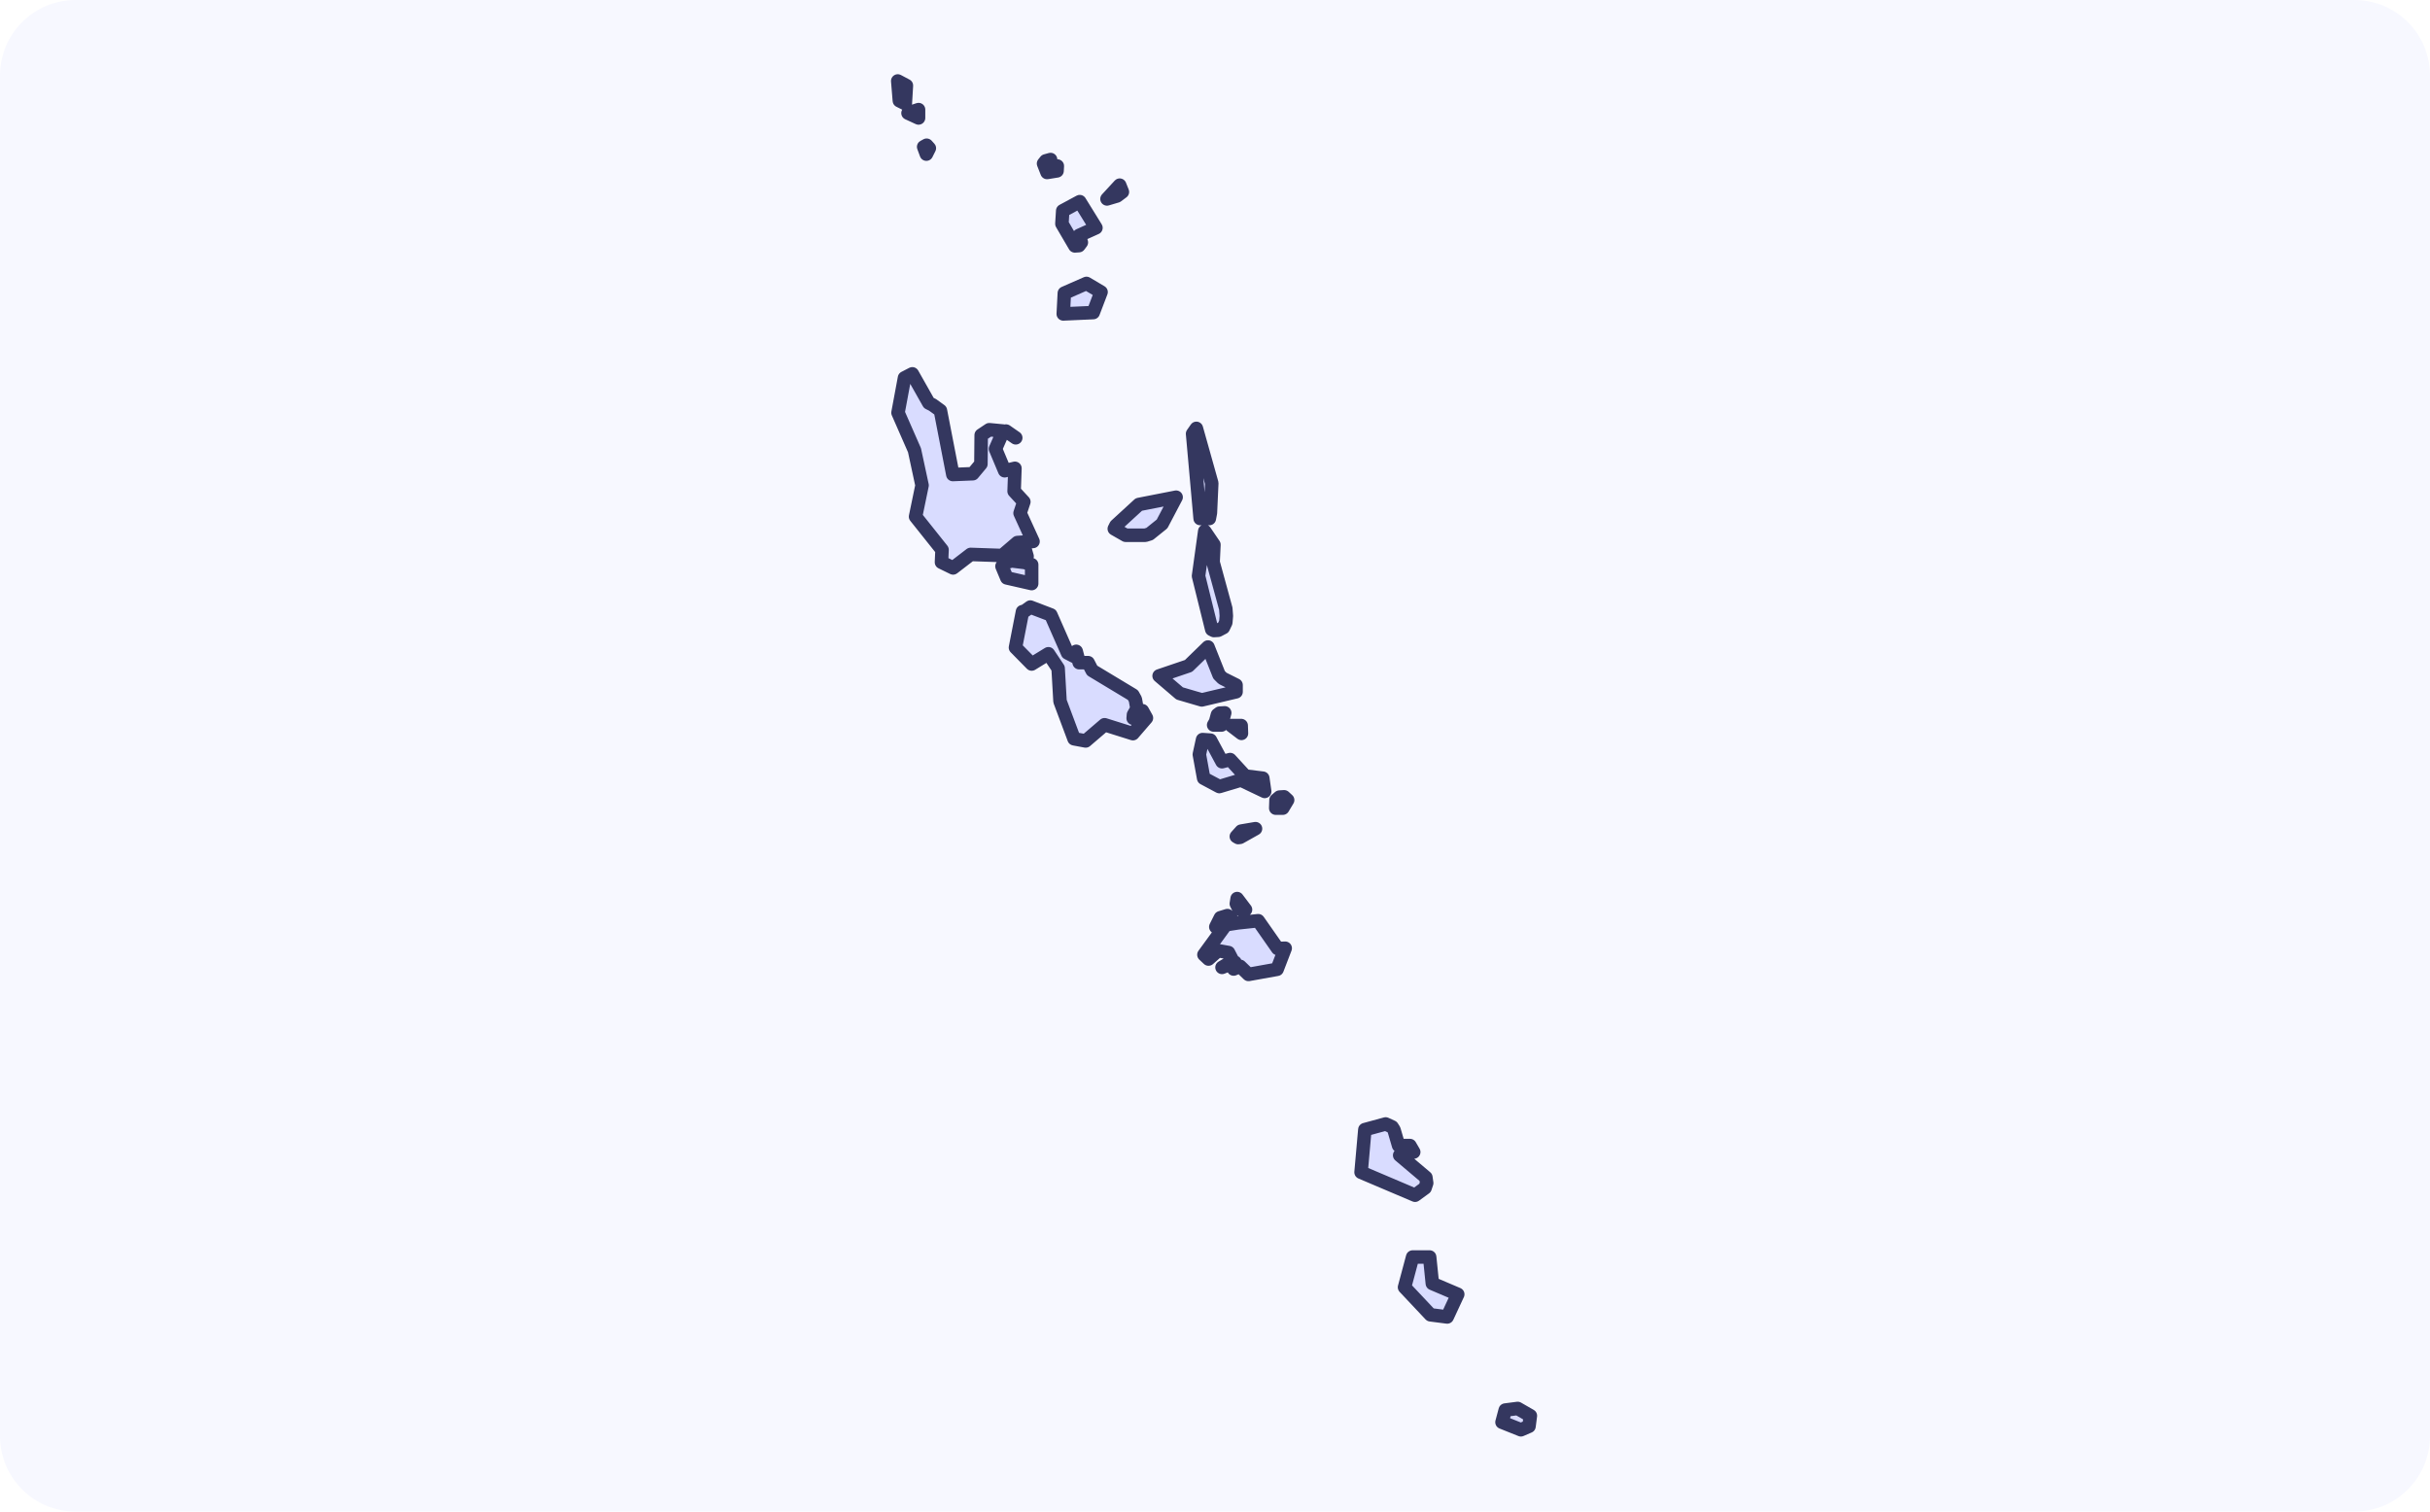
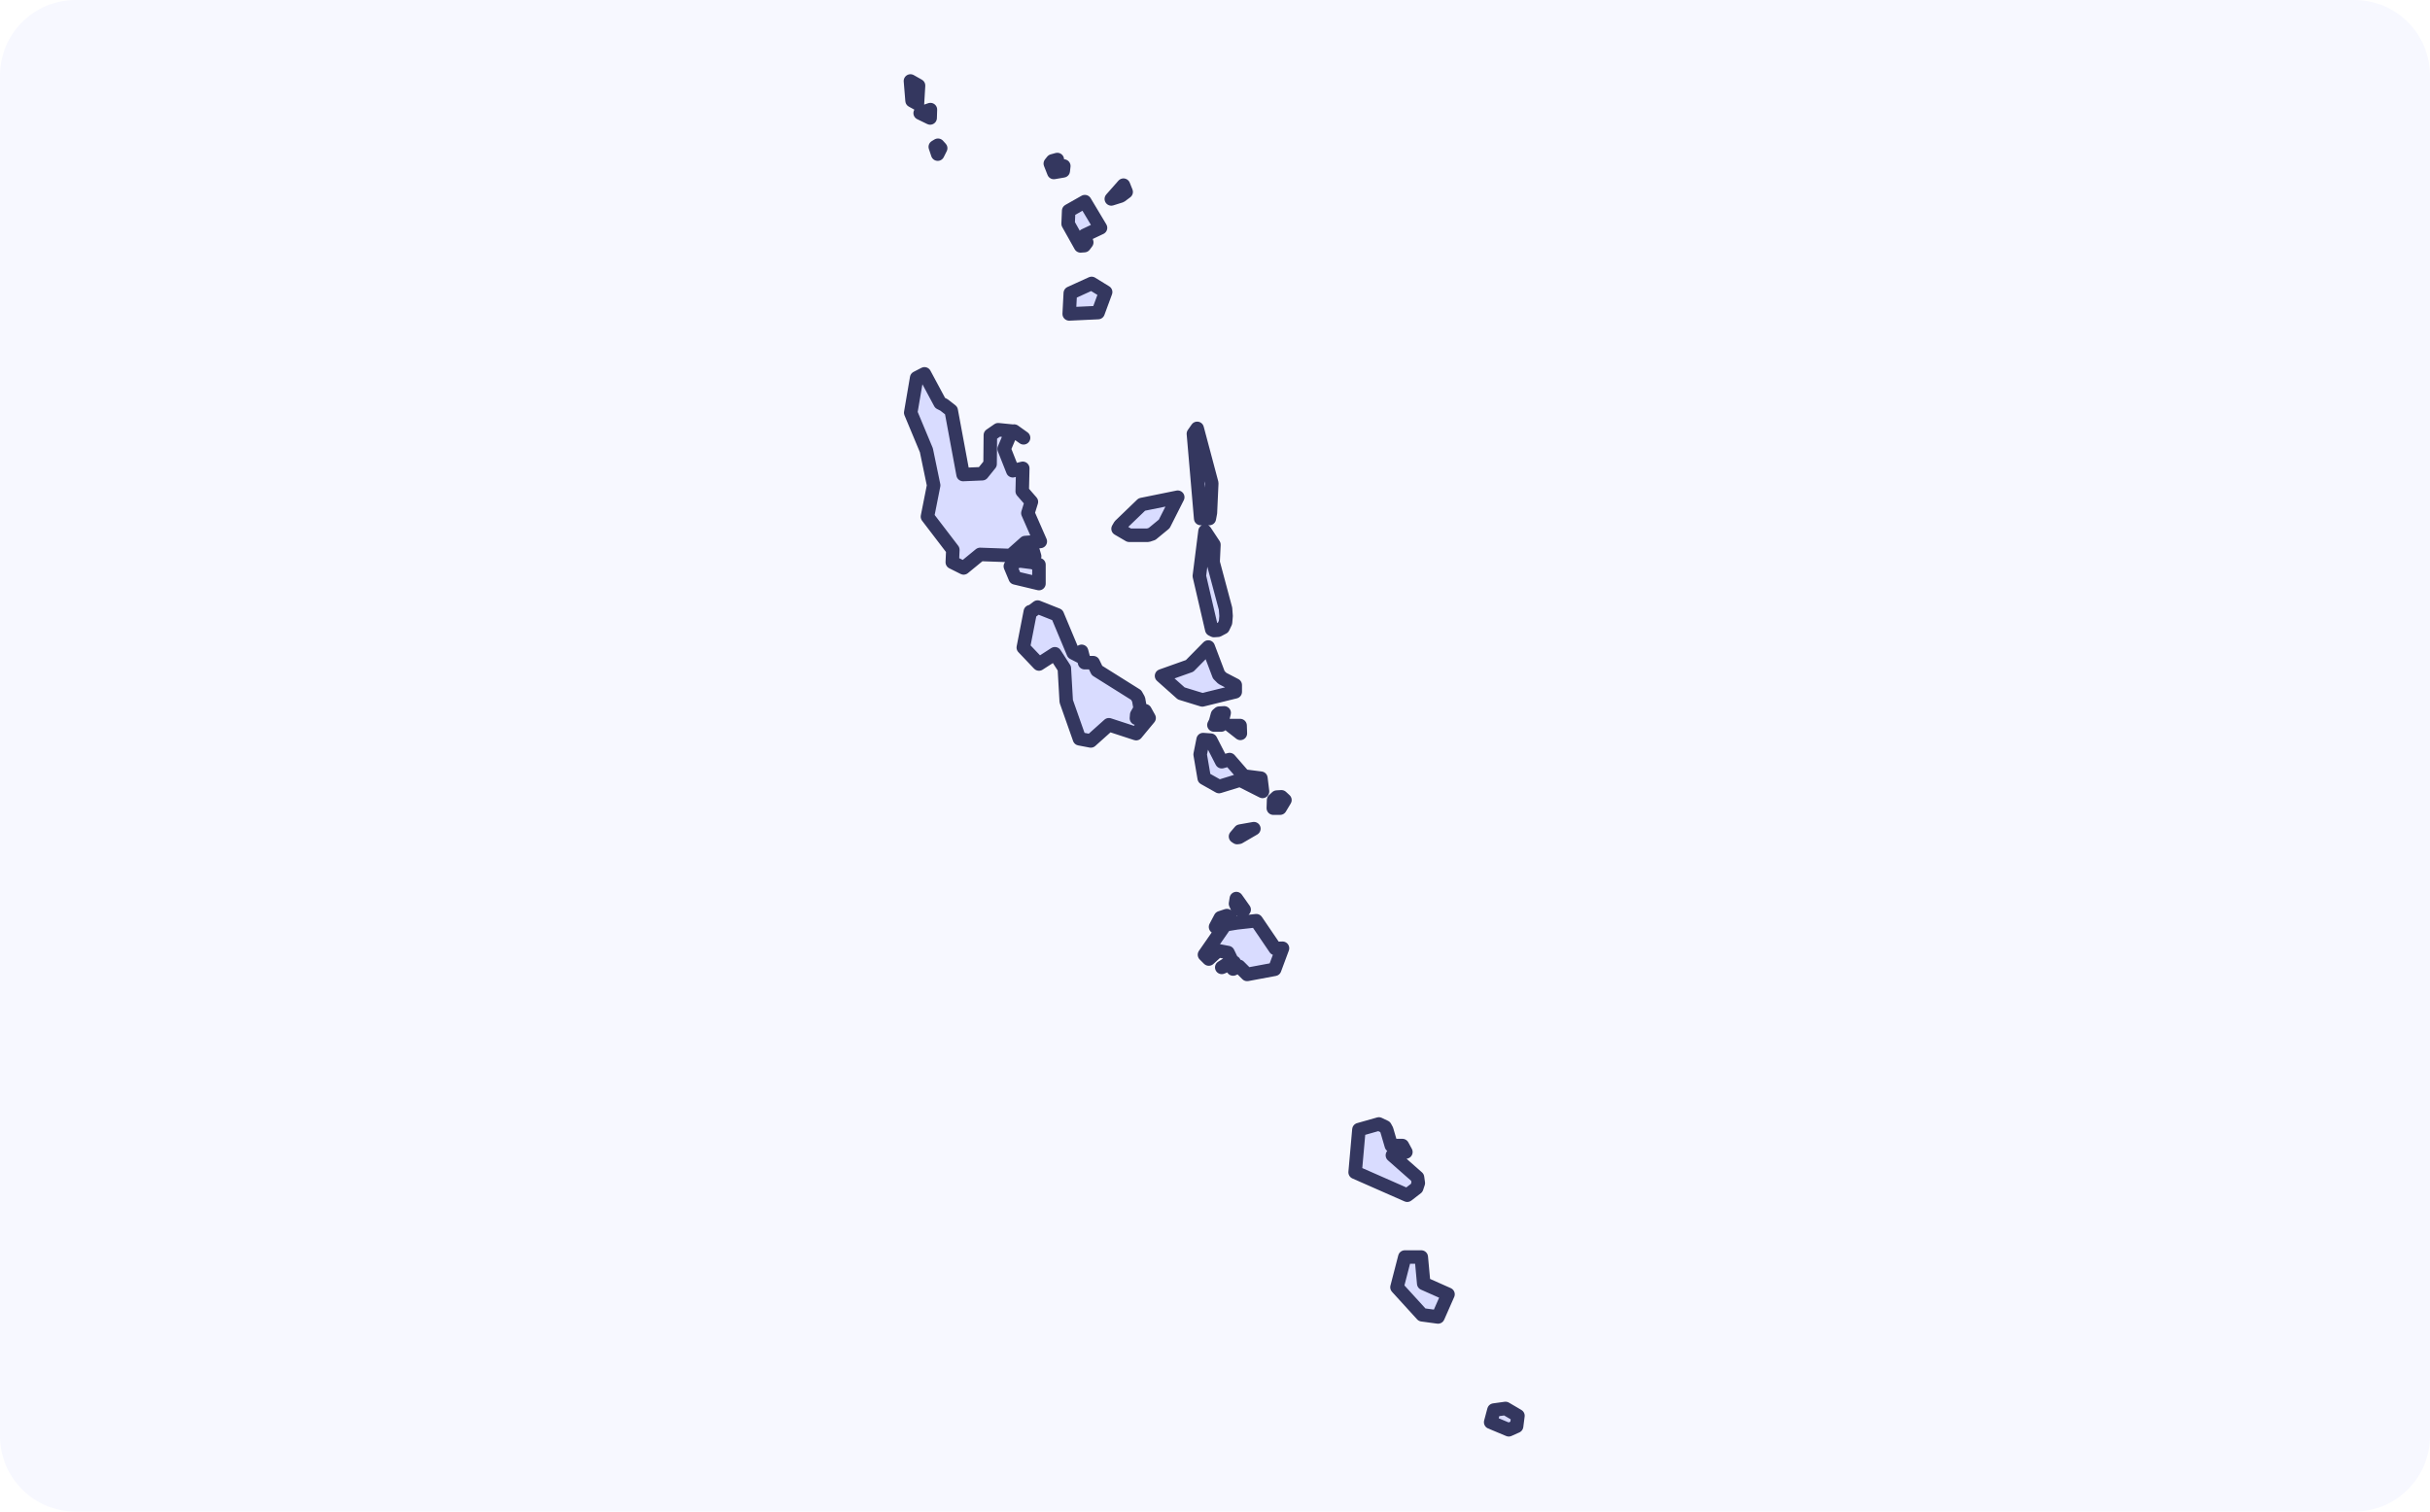
<svg xmlns="http://www.w3.org/2000/svg" viewBox="0 0 900 560" role="img" aria-label="Outline of Vanuatu">
  <rect width="900" height="560" rx="28" fill="#f7f8ff" />
-   <path d="M563.3,529.7 556.3,526.9 557.5,522.4 562.1,521.8 566.8,524.5 566.3,528.4 563.3,529.7Z M536.0,487.9 529.8,487.1 520.2,476.9 523.2,465.7 529.5,465.7 530.5,475.5 539.9,479.5 536.0,487.9Z M518.0,424.4 522.2,424.4 523.6,426.8 522.8,426.9 518.4,428.0 528.1,436.2 528.4,438.3 527.8,440.1 524.1,442.8 504.1,434.3 505.5,418.5 513.2,416.4 515.6,417.5 516.3,418.6 518.0,424.4Z M458.5,341.9 466.0,341.1 473.2,351.4 476.0,351.3 473.0,359.1 462.4,361.0 459.3,358.0 456.9,359.0 457.4,356.5 452.6,358.4 456.6,356.0 455.0,352.9 451.1,352.2 447.6,355.3 445.9,353.7 454.0,342.6 458.5,341.9Z M450.3,343.4 452.0,340.0 454.6,339.2 456.0,340.3 450.3,343.4Z M461.3,337.0 460.2,337.4 458.7,336.4 457.9,334.8 458.2,332.9 461.3,337.0Z M459.3,310.2 458.6,310.3 457.9,309.9 459.7,307.9 465.0,307.0 459.3,310.2Z M475.1,299.4 472.5,299.4 472.6,296.4 473.9,295.3 475.6,295.2 476.9,296.4 475.1,299.4Z M448.3,274.2 452.6,282.2 455.6,281.4 461.2,287.5 467.7,288.3 468.4,293.2 459.6,289.0 451.6,291.4 445.8,288.3 444.2,279.5 445.4,274.0 448.3,274.2Z M459.8,271.7 456.0,268.8 459.7,268.8 459.8,271.7Z M452.4,268.6 449.5,268.6 450.2,267.4 450.9,264.8 451.7,264.2 453.6,264.1 452.4,268.6Z M457.8,256.3 445.1,259.3 436.9,256.9 429.3,250.4 440.2,246.7 447.4,239.7 451.5,250.0 452.8,251.3 457.8,253.8 457.8,256.3Z M395.4,241.9 398.5,243.5 398.6,241.3 399.7,245.5 403.0,245.5 404.5,248.4 419.6,257.5 420.5,259.1 421.1,262.5 419.8,264.8 419.7,266.1 423.1,263.3 424.6,266.0 419.6,271.8 409.1,268.5 402.1,274.5 397.8,273.7 392.6,259.8 391.9,247.6 388.3,242.2 382.1,246.0 376.1,239.9 378.7,226.6 379.5,226.4 381.6,224.9 389.2,227.8 395.4,241.9Z M382.1,216.2 372.9,214.1 371.1,209.8 372.5,208.4 374.7,207.8 379.6,208.4 382.1,209.2 382.1,216.2Z M380.4,206.1 373.5,205.5 379.1,201.6 380.4,206.1Z M451.2,233.5 449.6,233.6 448.8,233.2 443.9,213.4 446.2,196.8 449.6,201.8 449.3,208.3 454.0,225.5 454.2,228.2 454.0,230.6 453.1,232.5 451.2,233.5Z M425.8,197.8 424.2,198.3 416.9,198.3 412.7,195.9 413.3,194.7 421.8,186.9 435.6,184.2 430.4,194.1 425.8,197.8Z M376.2,162.2 372.6,159.7 376.2,162.2Z M448.3,190.0 447.9,192.1 444.5,192.1 441.7,160.7 443.1,158.7 448.8,179.0 448.3,190.0Z M352.9,175.8 360.3,175.5 363.3,171.9 363.4,161.2 366.4,159.2 371.6,159.7 368.7,166.3 372.1,174.4 375.9,173.5 375.6,182.0 379.2,185.9 377.8,190.1 382.6,200.6 376.8,201.0 371.2,205.8 359.5,205.4 353.0,210.4 348.7,208.3 348.9,203.7 339.1,191.4 341.5,179.8 338.7,166.8 332.6,152.9 335.0,140.0 337.9,138.5 344.0,149.3 345.4,150.0 348.3,152.1 352.9,175.8Z M402.4,105.0 407.8,108.2 404.9,115.8 393.8,116.3 394.2,108.6 402.4,105.0Z M405.9,84.4 399.7,87.2 400.5,89.8 399.6,91.0 398.1,91.1 393.3,82.9 393.6,78.1 399.9,74.7 405.9,84.4Z M413.7,72.6 410.0,73.7 414.7,68.6 415.7,71.1 413.7,72.6Z M389.3,61.9 391.6,61.5 391.5,63.3 387.8,63.9 386.5,60.6 387.3,59.6 389.1,59.1 389.3,61.9Z M344.2,54.9 343.1,57.1 342.1,54.4 343.2,53.8 344.2,54.9Z M340.2,43.7 336.3,41.9 340.2,40.6 340.2,43.7Z M335.3,38.4 333.1,37.3 332.5,30.0 335.7,31.7 335.3,38.4Z" fill="#d9dcff" stroke="#34375f" stroke-width="5" stroke-linejoin="round" vector-effect="non-scaling-stroke" />
+   <path d="M558.8,529.7 552.1,526.9 553.3,522.4 557.6,521.8 562.2,524.5 561.7,528.4 558.8,529.7Z M532.6,487.9 526.7,487.1 517.4,476.9 520.3,465.7 526.4,465.7 527.3,475.5 536.3,479.5 532.6,487.9Z M515.3,424.4 519.4,424.4 520.7,426.8 519.9,426.9 515.7,428.0 525.0,436.2 525.3,438.3 524.7,440.1 521.2,442.8 501.9,434.3 503.3,418.5 510.7,416.4 513.0,417.5 513.6,418.6 515.3,424.4Z M458.1,341.9 465.3,341.1 472.3,351.4 475.0,351.3 472.1,359.1 461.9,361.0 458.9,358.0 456.7,359.0 457.1,356.5 452.5,358.4 456.3,356.0 454.8,352.9 451.1,352.2 447.7,355.3 446.1,353.7 453.8,342.6 458.1,341.9Z M450.2,343.4 452.0,340.0 454.4,339.2 455.7,340.3 450.2,343.4Z M460.8,337.0 459.8,337.4 458.3,336.4 457.6,334.8 457.9,332.9 460.8,337.0Z M458.9,310.2 458.2,310.3 457.6,309.9 459.3,307.9 464.4,307.0 458.9,310.2Z M474.1,299.4 471.6,299.4 471.7,296.4 472.9,295.3 474.6,295.2 475.9,296.4 474.1,299.4Z M448.4,274.2 452.5,282.2 455.4,281.4 460.7,287.5 467.0,288.3 467.6,293.2 459.3,289.0 451.5,291.4 446.0,288.3 444.5,279.5 445.6,274.0 448.4,274.2Z M459.4,271.7 455.7,268.8 459.3,268.8 459.4,271.7Z M452.3,268.6 449.6,268.6 450.2,267.4 450.9,264.8 451.6,264.2 453.4,264.1 452.3,268.6Z M457.5,256.3 445.3,259.3 437.5,256.9 430.2,250.4 440.6,246.7 447.5,239.7 451.4,250.0 452.7,251.3 457.5,253.8 457.5,256.3Z M397.5,241.9 400.6,243.5 400.6,241.3 401.7,245.5 404.9,245.5 406.3,248.4 420.8,257.5 421.7,259.1 422.3,262.5 421.0,264.8 420.9,266.1 424.1,263.3 425.6,266.0 420.8,271.8 410.7,268.5 404.0,274.5 399.8,273.7 394.9,259.8 394.2,247.6 390.7,242.2 384.8,246.0 379.0,239.9 381.6,226.6 382.3,226.4 384.3,224.9 391.6,227.8 397.5,241.9Z M384.8,216.2 376.0,214.1 374.2,209.8 375.5,208.4 377.7,207.8 382.4,208.4 384.8,209.2 384.8,216.2Z M383.2,206.1 376.5,205.5 381.9,201.6 383.2,206.1Z M451.1,233.5 449.6,233.6 448.8,233.2 444.2,213.4 446.3,196.8 449.6,201.8 449.3,208.3 453.9,225.5 454.1,228.2 453.9,230.6 453.0,232.5 451.1,233.5Z M426.7,197.8 425.2,198.3 418.2,198.3 414.1,195.9 414.8,194.7 422.9,186.9 436.2,184.2 431.2,194.1 426.7,197.8Z M379.1,162.2 375.6,159.7 379.1,162.2Z M448.3,190.0 447.9,192.1 444.7,192.1 442.0,160.7 443.4,158.7 448.8,179.0 448.3,190.0Z M356.7,175.8 363.8,175.5 366.7,171.9 366.8,161.2 369.7,159.2 374.7,159.7 371.9,166.3 375.1,174.4 378.8,173.5 378.6,182.0 382.0,185.9 380.7,190.1 385.3,200.6 379.7,201.0 374.3,205.8 363.0,205.4 356.9,210.4 352.7,208.3 352.9,203.7 343.5,191.4 345.8,179.8 343.1,166.8 337.3,152.9 339.5,140.0 342.4,138.5 348.2,149.3 349.6,150.0 352.3,152.1 356.7,175.8Z M404.3,105.0 409.5,108.2 406.7,115.8 396.0,116.3 396.4,108.6 404.3,105.0Z M407.6,84.4 401.7,87.2 402.5,89.8 401.6,91.0 400.2,91.1 395.6,82.9 395.8,78.1 401.8,74.7 407.6,84.4Z M415.1,72.6 411.6,73.7 416.1,68.6 417.1,71.1 415.1,72.6Z M391.7,61.9 394.0,61.5 393.8,63.3 390.3,63.9 389.0,60.6 389.8,59.6 391.6,59.1 391.7,61.9Z M348.4,54.9 347.3,57.1 346.4,54.4 347.4,53.8 348.4,54.9Z M344.5,43.7 340.8,41.9 344.6,40.6 344.5,43.7Z M339.8,38.4 337.8,37.3 337.2,30.0 340.2,31.7 339.8,38.4Z" fill="#d9dcff" stroke="#34375f" stroke-width="5" stroke-linejoin="round" vector-effect="non-scaling-stroke" />
</svg>
